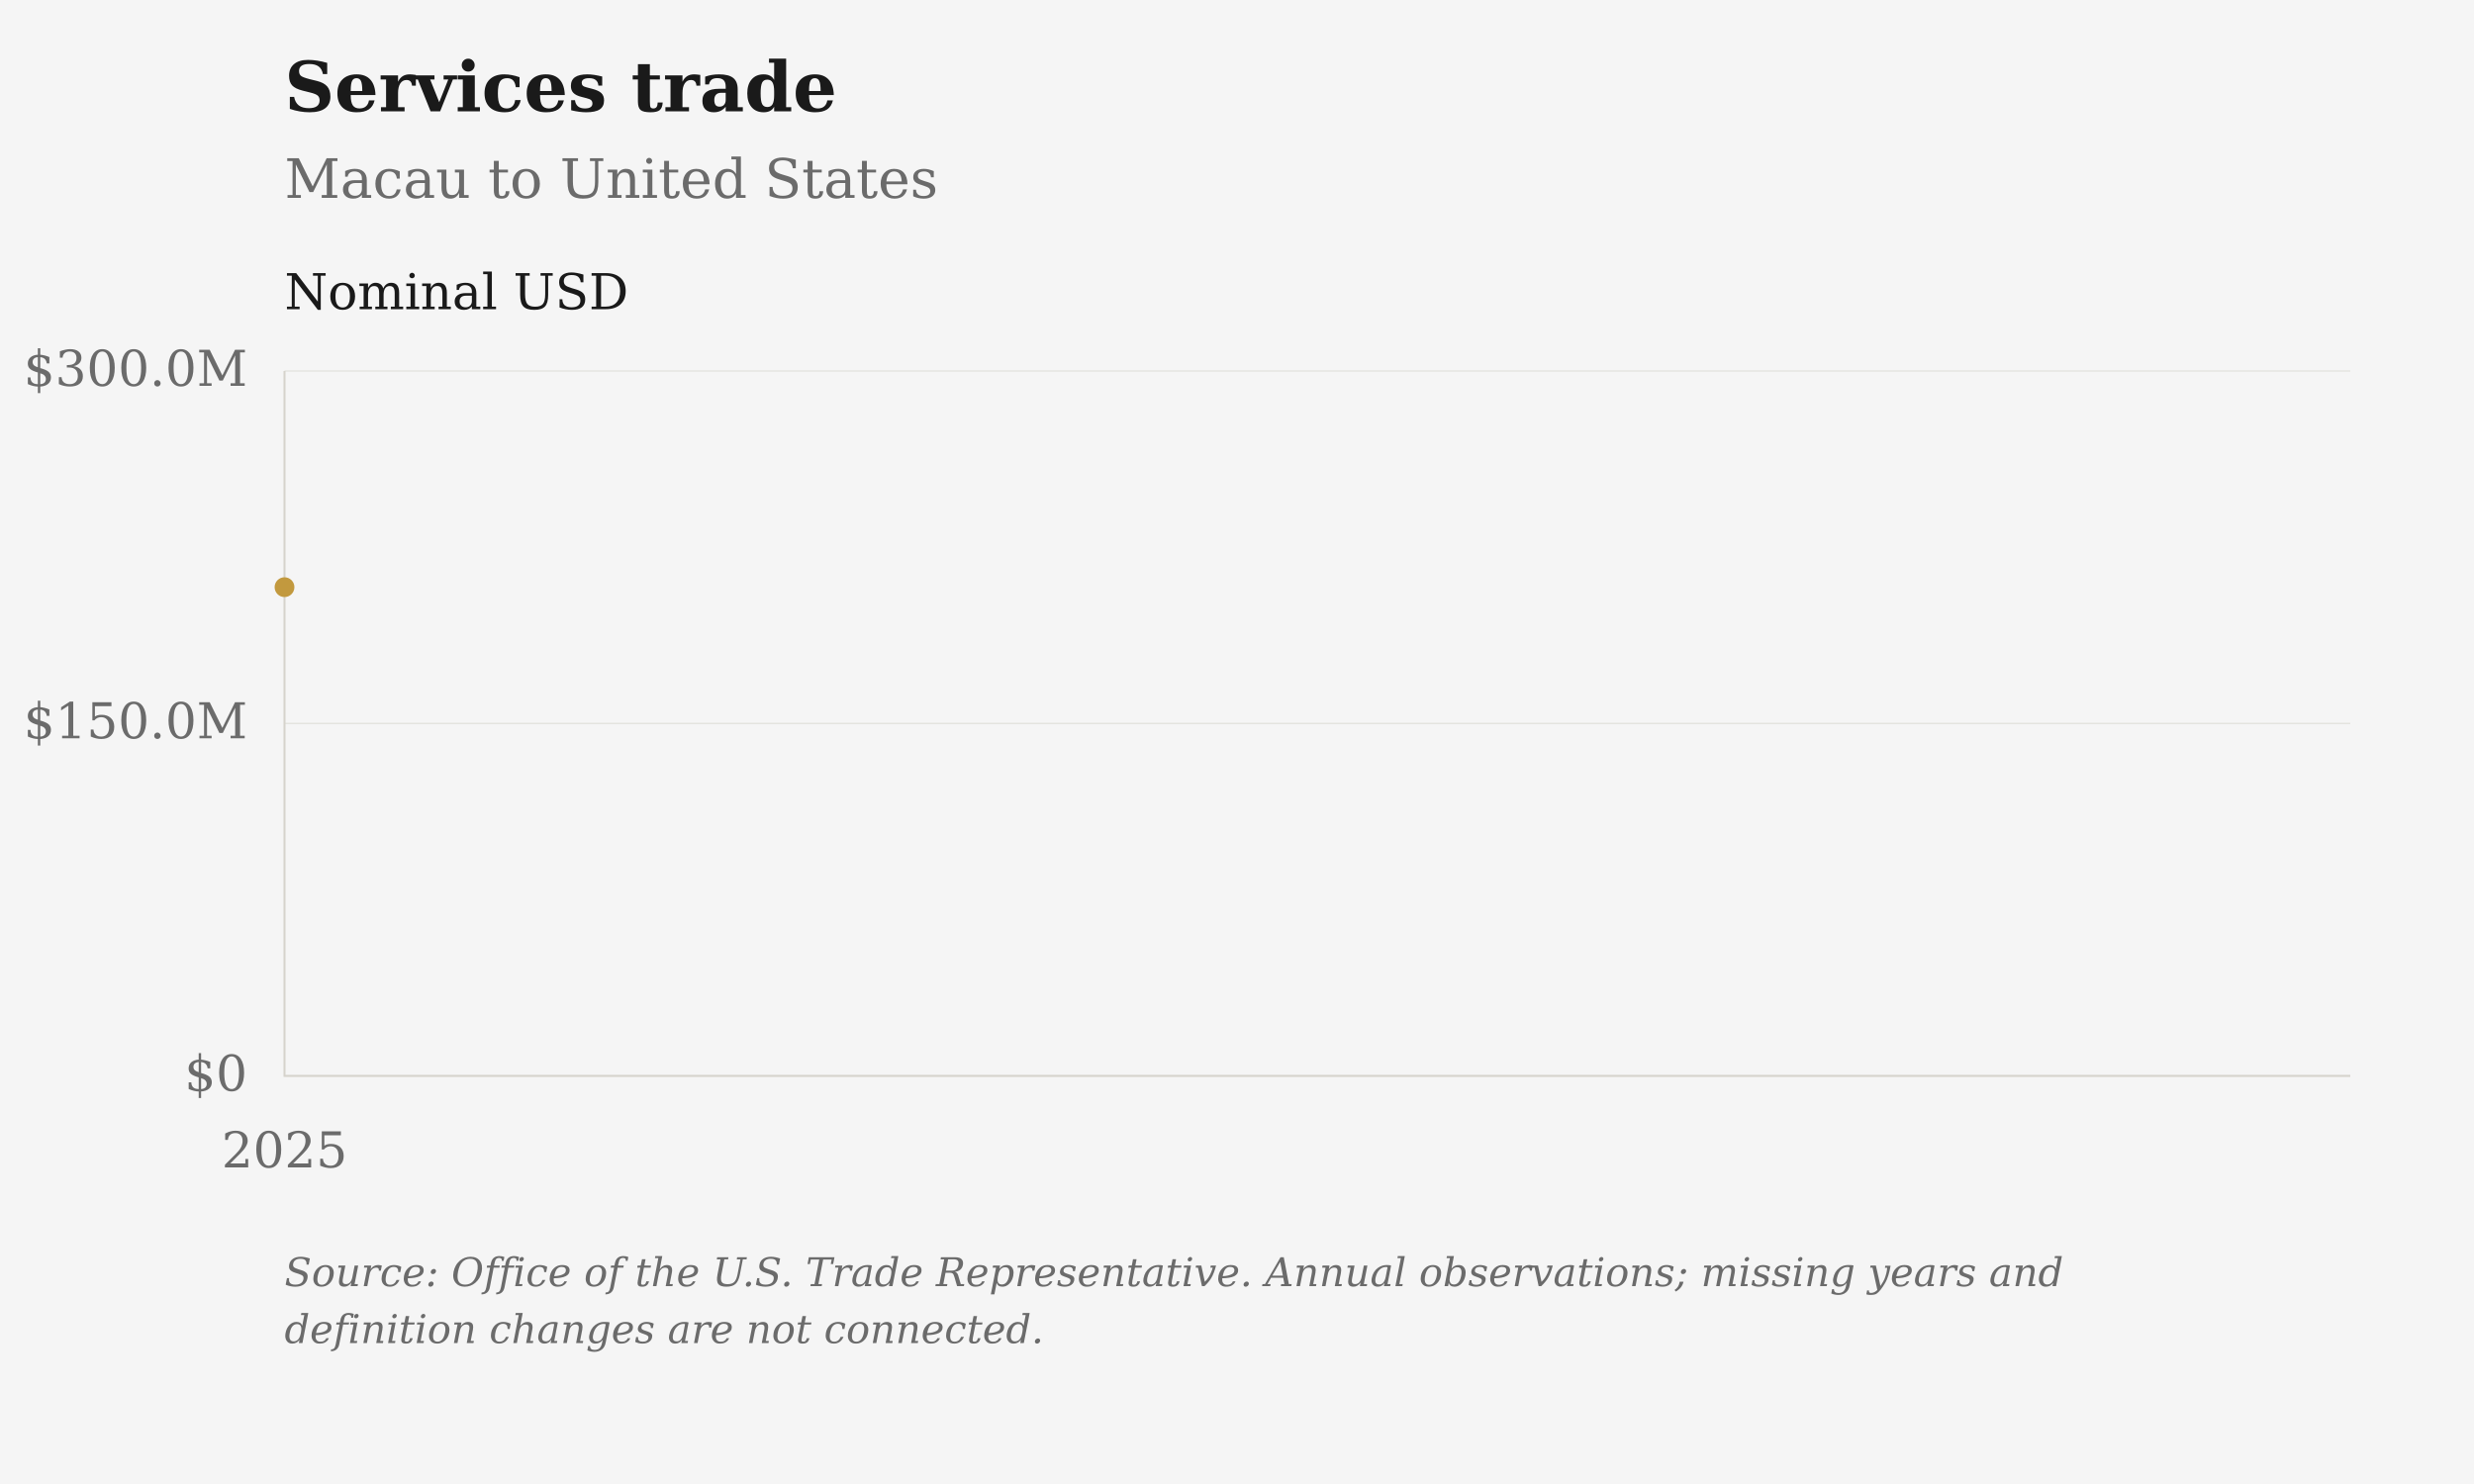
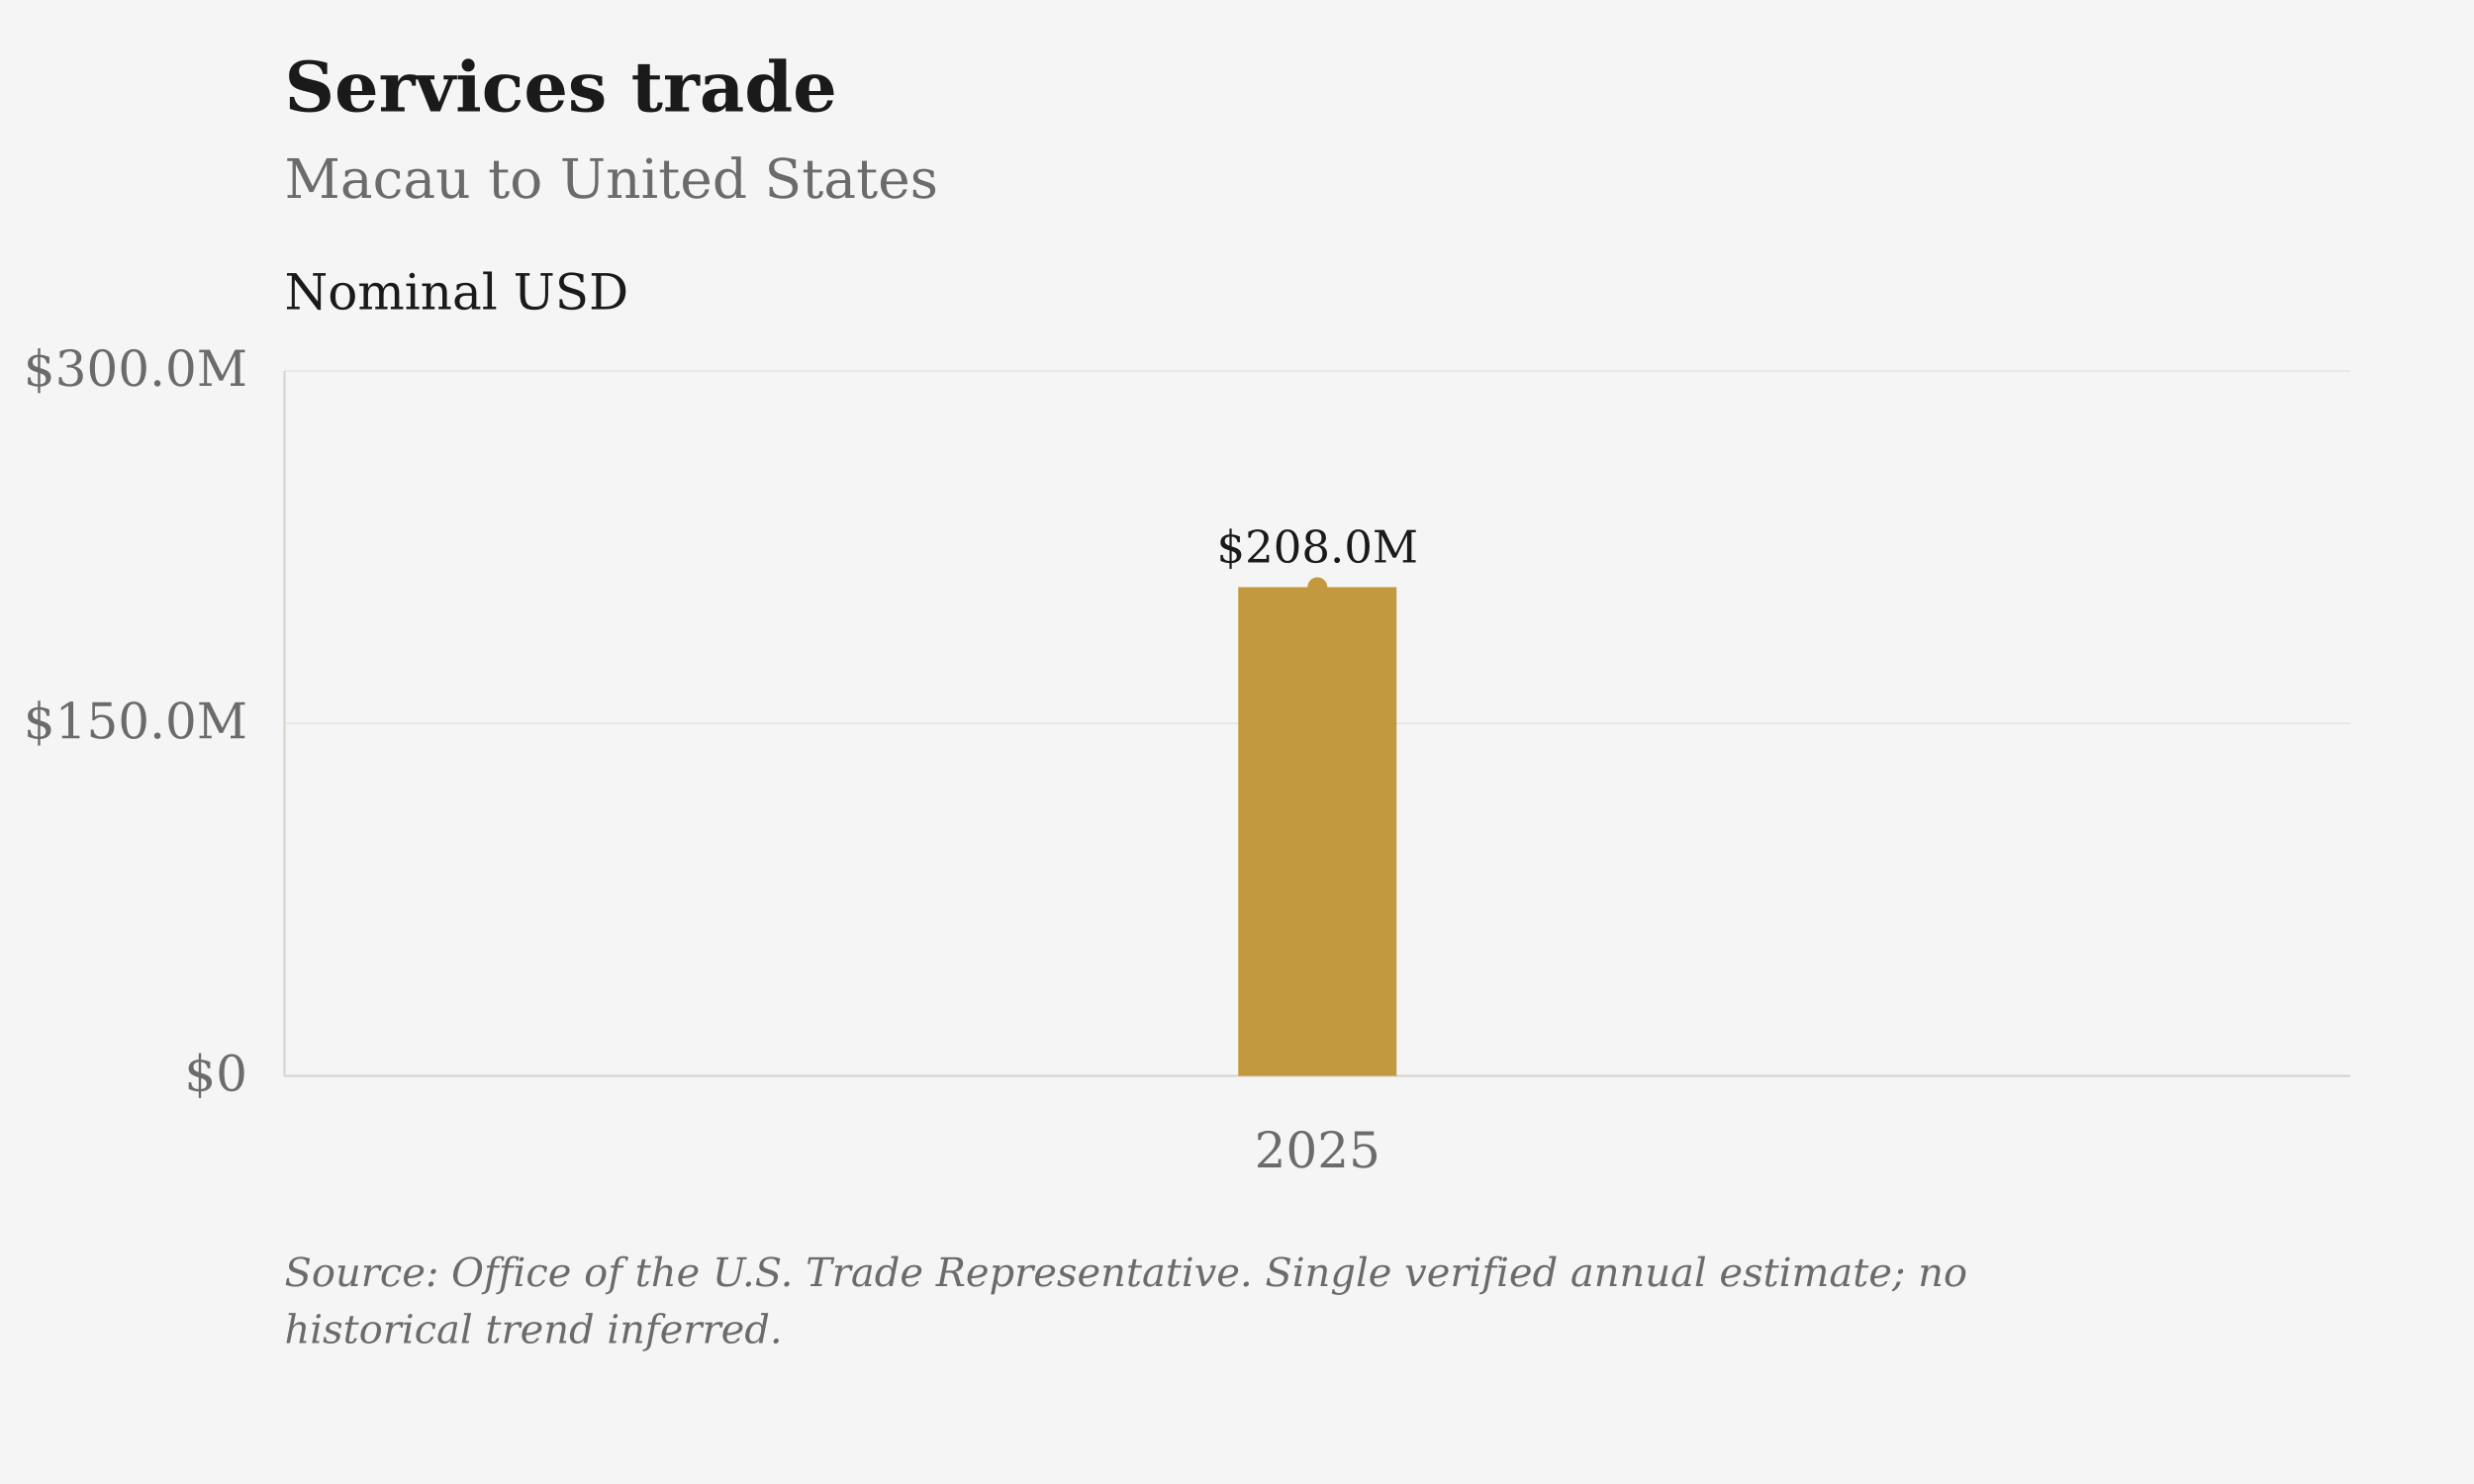
<svg xmlns="http://www.w3.org/2000/svg" viewBox="0 0 1000 600" role="img" aria-label="Services trade: Macau to United States">
  <rect class="chart-background" width="1000" height="600" fill="#F5F5F5" />
  <g font-family="DejaVu Serif, Georgia, 'Times New Roman', serif" font-size="20" fill="#6B6B6B">
    <text x="115" y="45" font-size="28" font-weight="bold" fill="#1A1A1A">Services trade</text>
    <text x="115" y="80" font-size="22">Macau to United States</text>
    <path d="M115 435.00H950" stroke="#D6D3CC" stroke-opacity="0.6" stroke-width="0.5" />
    <text x="100" y="441.00" text-anchor="end">$0</text>
    <path d="M115 292.50H950" stroke="#D6D3CC" stroke-opacity="0.6" stroke-width="0.5" />
    <text x="100" y="298.50" text-anchor="end">$150.0M</text>
    <path d="M115 150.00H950" stroke="#D6D3CC" stroke-opacity="0.6" stroke-width="0.5" />
    <text x="100" y="156.00" text-anchor="end">$300.0M</text>
-     <text x="115.00" y="472" text-anchor="middle">2025</text>
+     <text x="532.50" y="472" text-anchor="middle">2025</text>
    <path d="M115 150V435H950" stroke="#D6D3CC" stroke-width="0.8" fill="none" />
    <text x="115" y="125" fill="#1A1A1A">Nominal USD</text>
-     <path class="data-line" d="M115.00,237.40" fill="none" stroke="#C2993E" stroke-width="3.2" stroke-linejoin="round" />
-     <circle cx="115.00" cy="237.40" r="4" fill="#C2993E" />
-     <text class="figure-source" x="115" y="520" font-size="16" font-style="italic">Source: Office of the U.S. Trade Representative. Annual observations; missing years and</text>
-     <text class="figure-source" x="115" y="543" font-size="16" font-style="italic">definition changes are not connected.</text>
+     <path class="data-line" d="M532.50,237.40" fill="none" stroke="#C2993E" stroke-width="3.2" stroke-linejoin="round" />
+     <rect class="snapshot-bar" x="500.50" y="237.40" width="64" height="197.60" fill="#C2993E" aria-hidden="true" />
+     <text x="532.50" y="227.40" text-anchor="middle" font-size="18" fill="#1A1A1A">$208.0M</text>
+     <circle cx="532.50" cy="237.40" r="4" fill="#C2993E" />
+     <text class="figure-source" x="115" y="520" font-size="16" font-style="italic">Source: Office of the U.S. Trade Representative. Single verified annual estimate; no</text>
+     <text class="figure-source" x="115" y="543" font-size="16" font-style="italic">historical trend inferred.</text>
  </g>
</svg>
